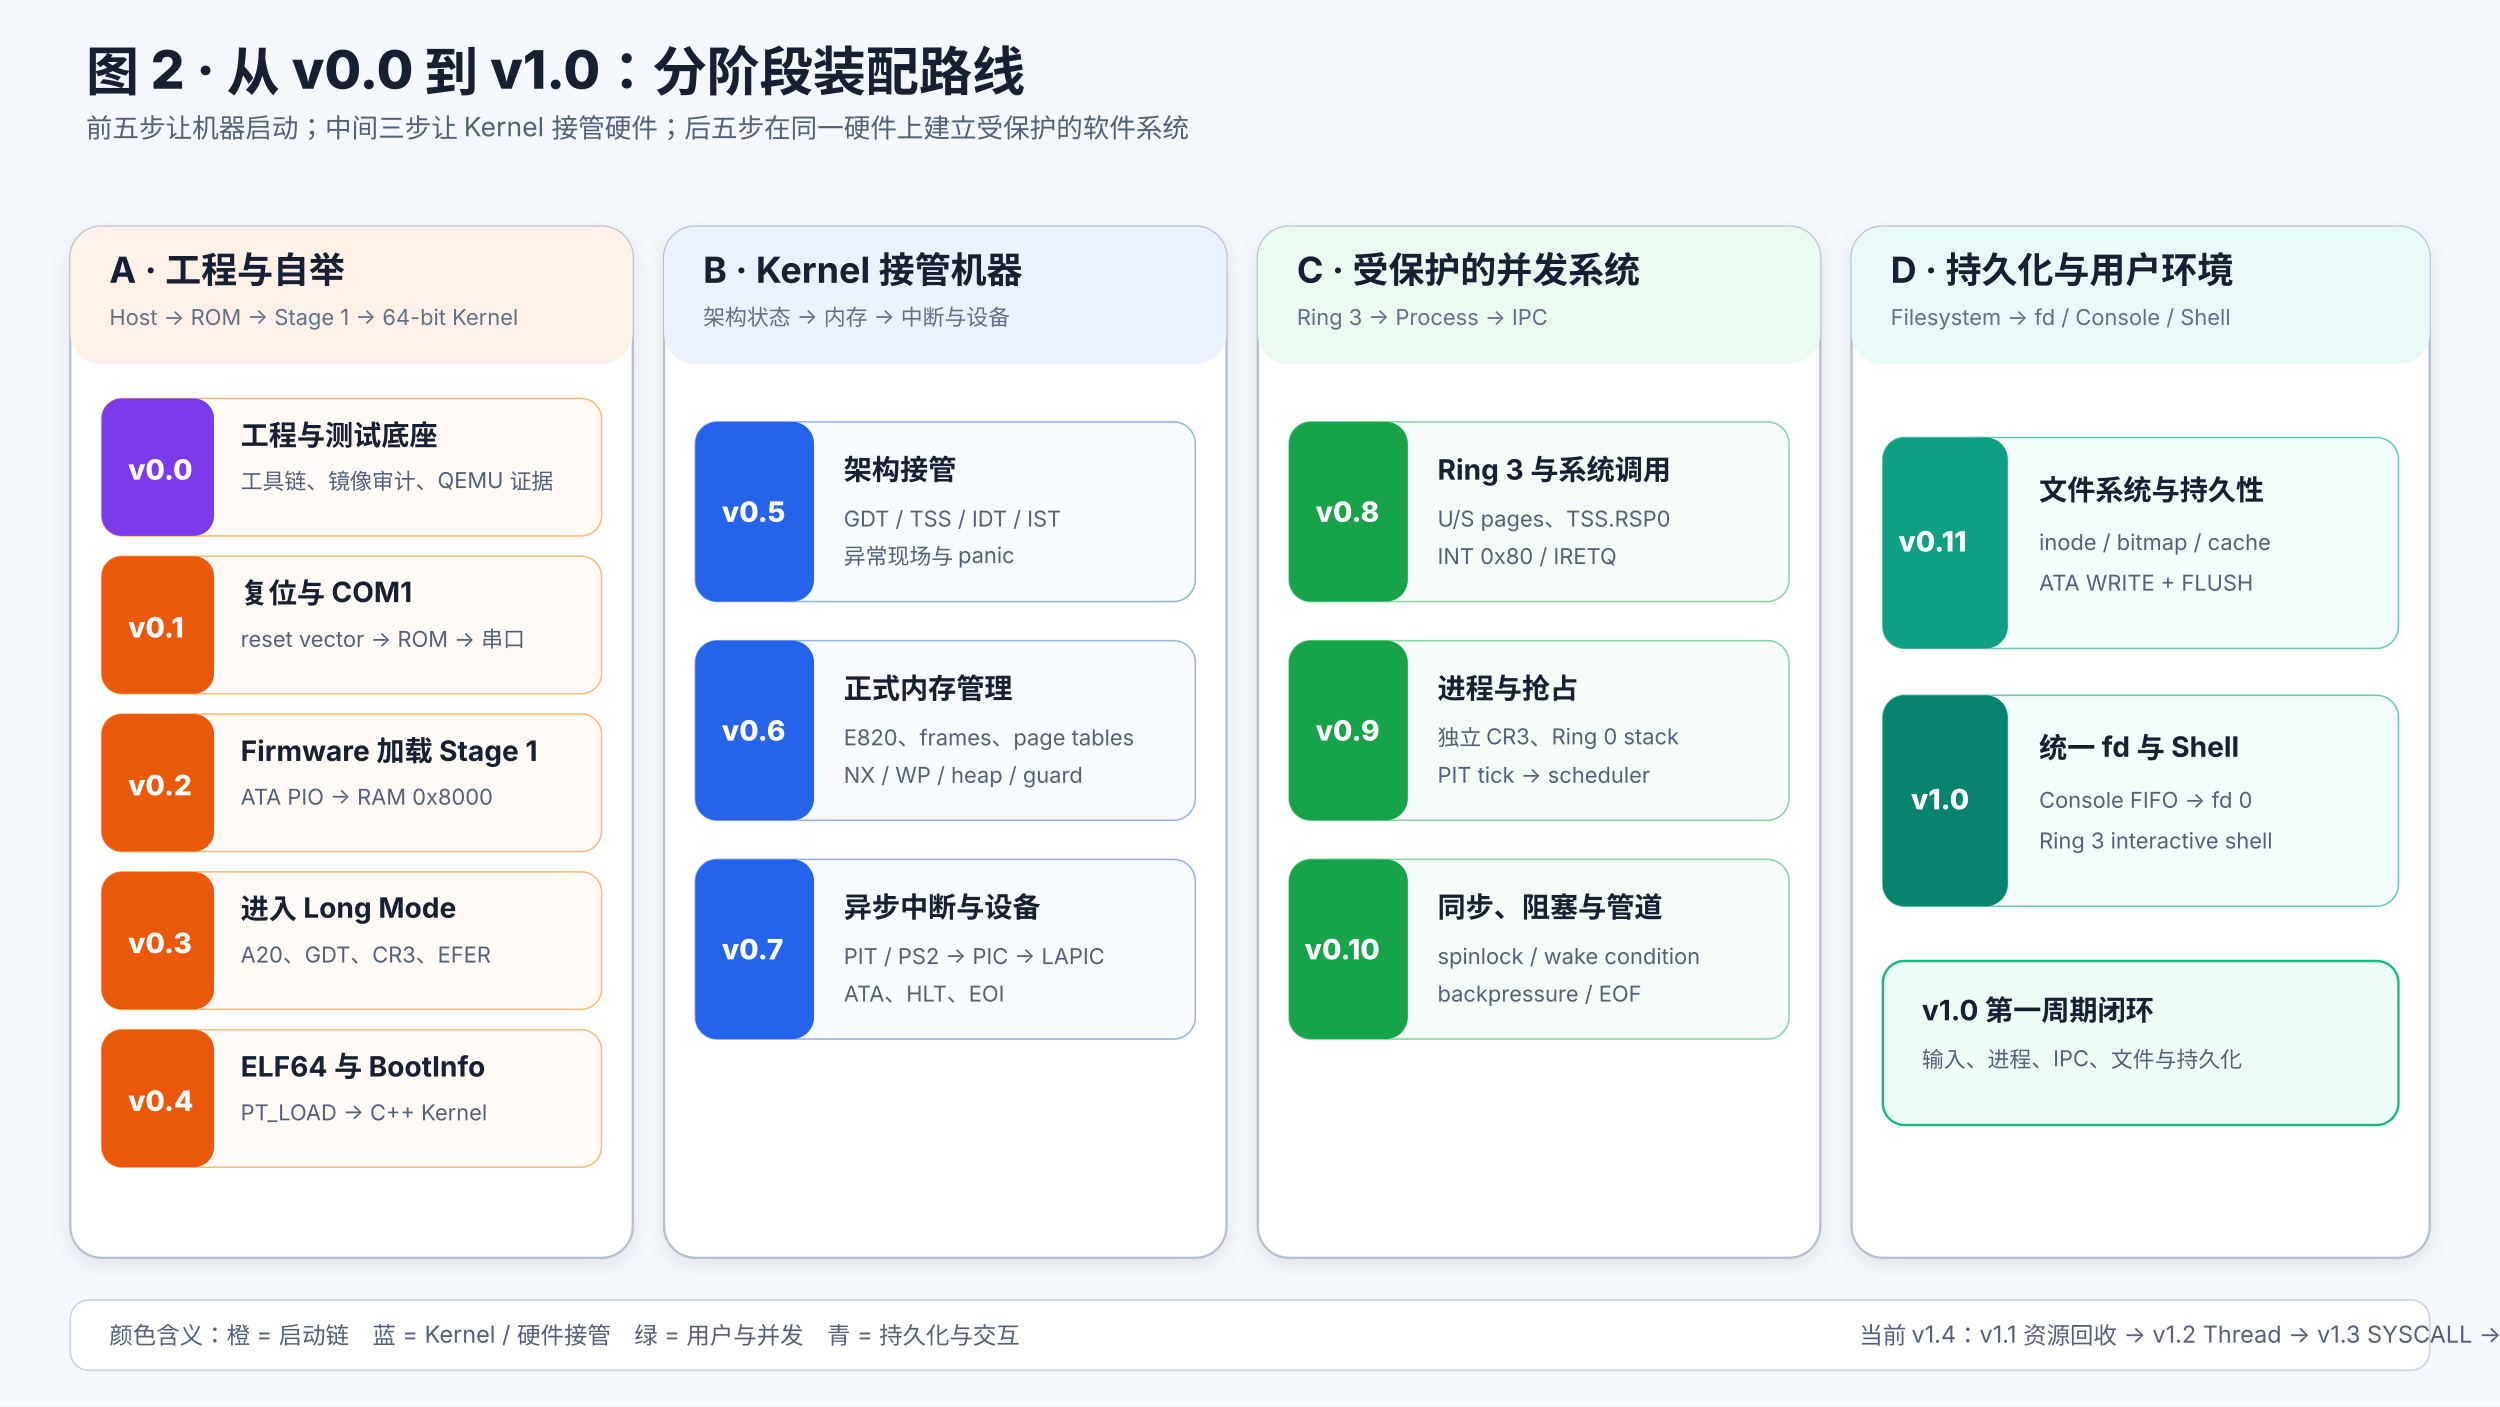
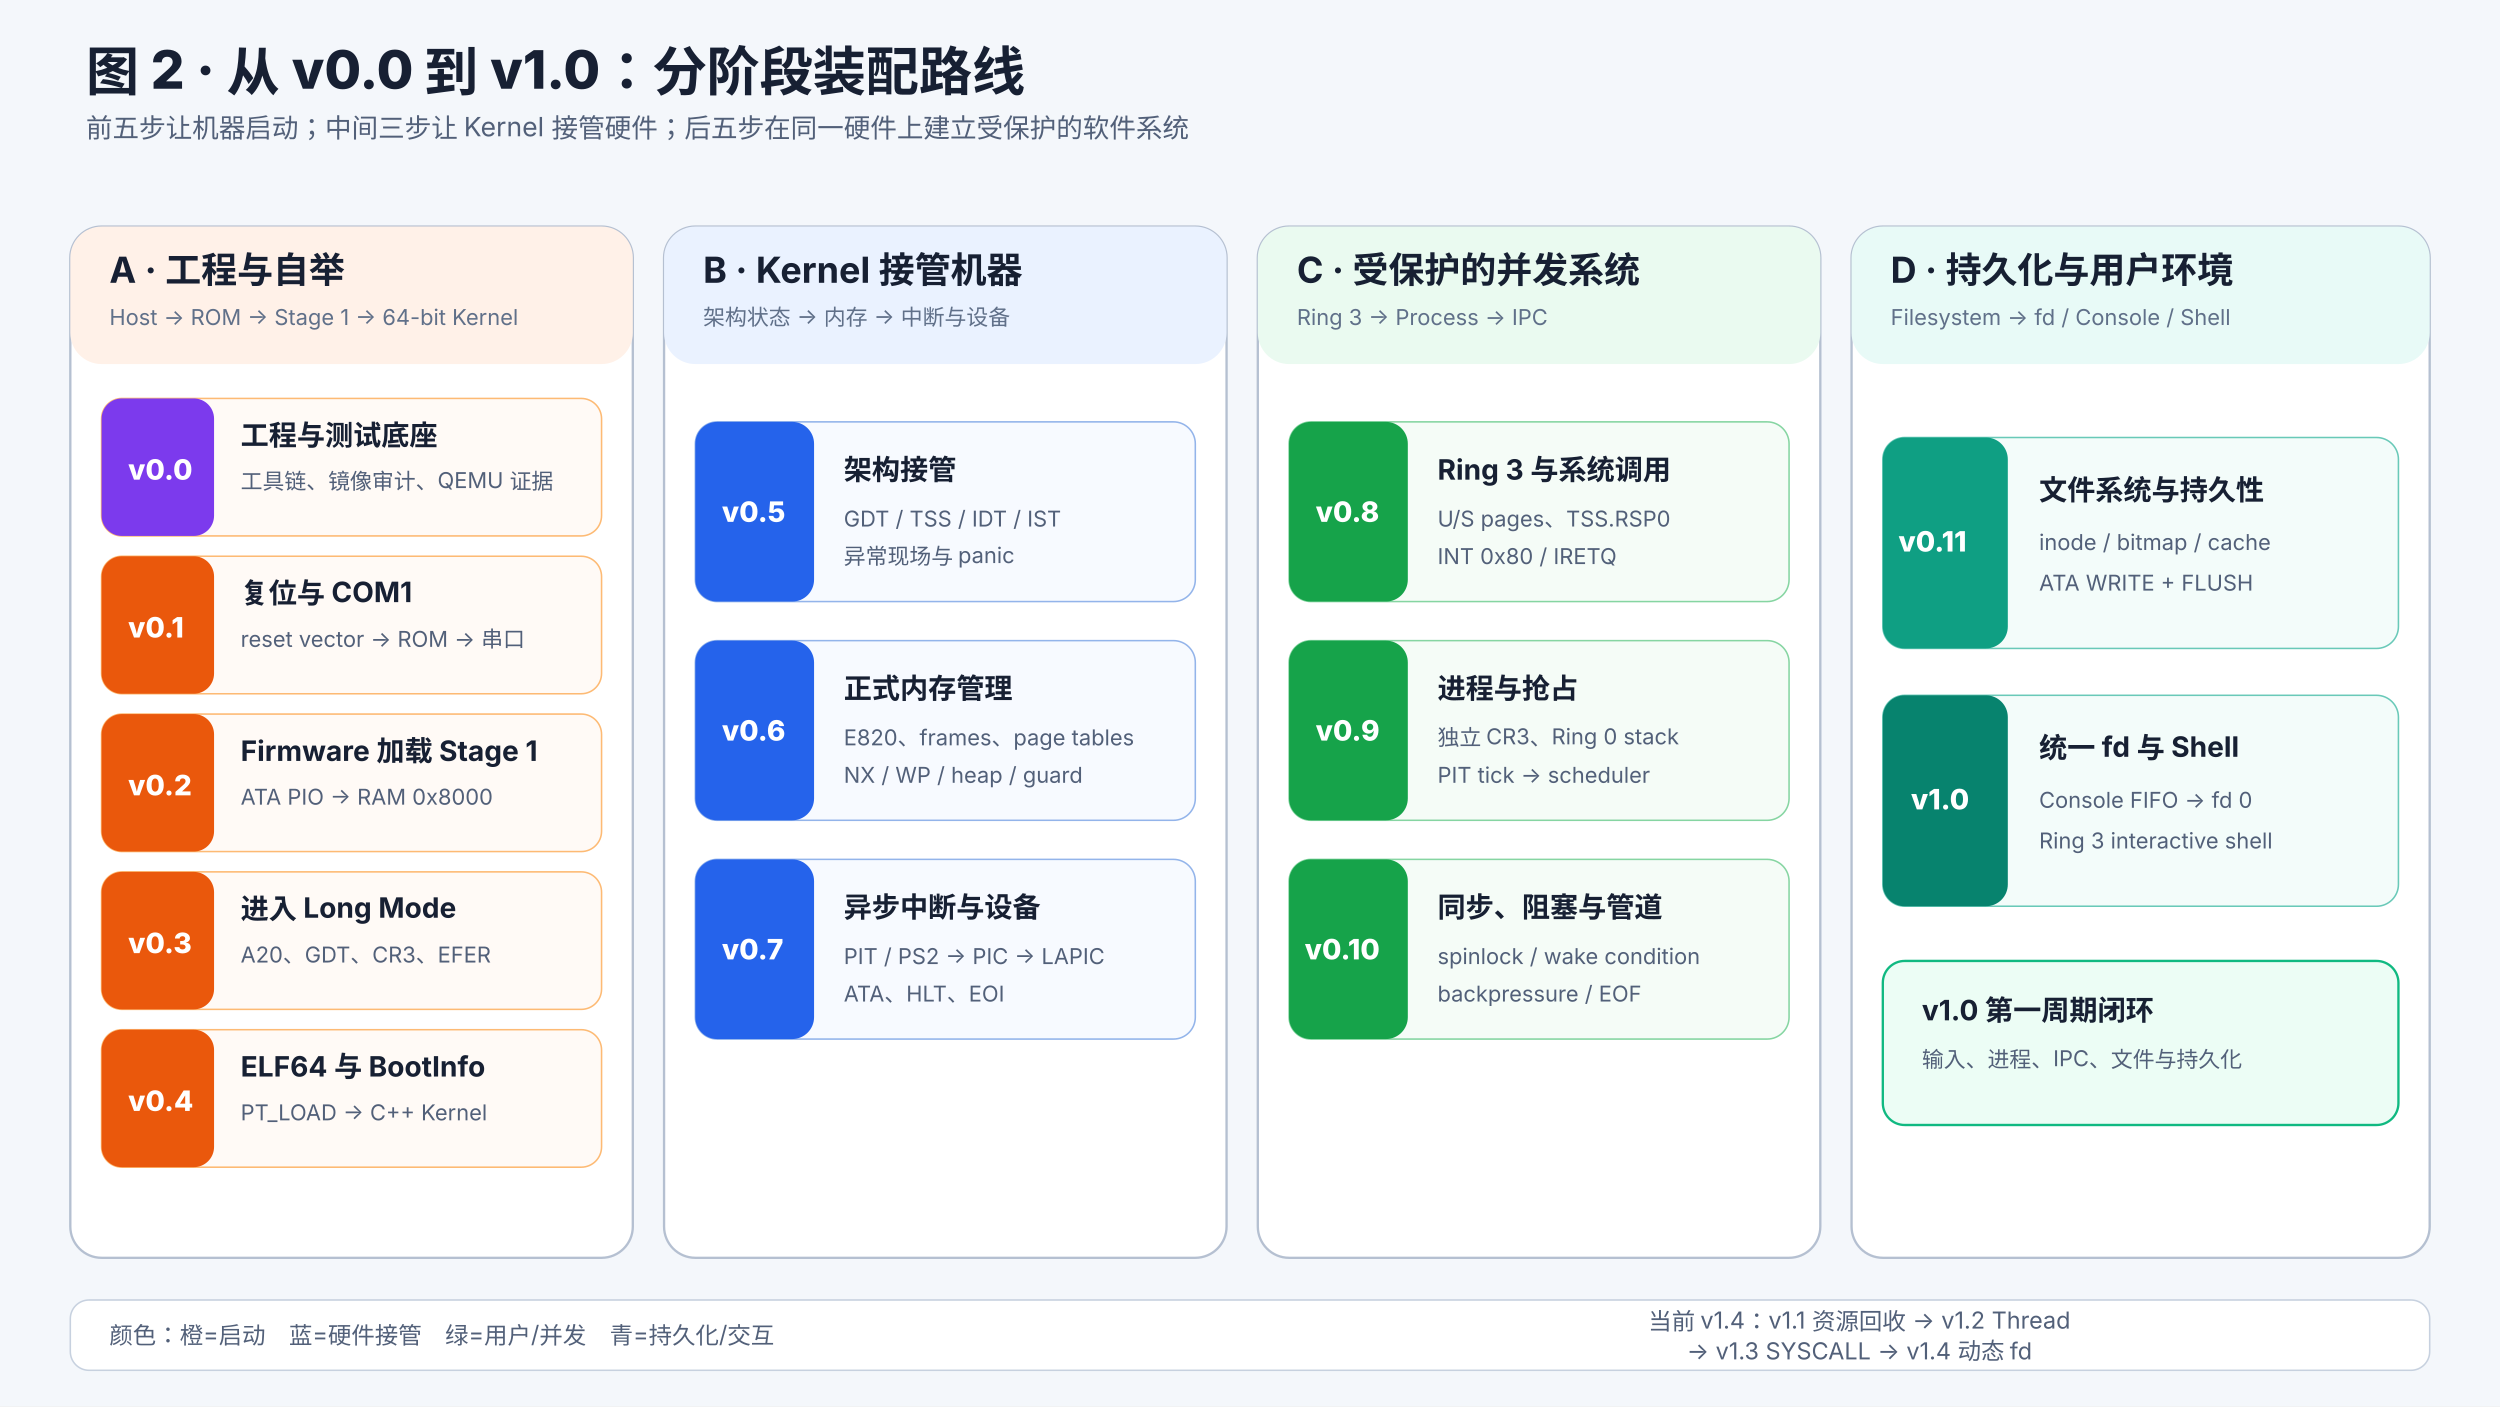
<svg xmlns="http://www.w3.org/2000/svg" width="1600" height="900" viewBox="0 0 1600 900" role="img" aria-labelledby="title description">
  <defs>
-     <filter id="shadow" x="-20%" y="-20%" width="140%" height="150%">
-       <feDropShadow dx="0" dy="4" stdDeviation="6" flood-color="#0f172a" flood-opacity="0.08" />
-     </filter>
    <style>
      text { font-family: Inter, "Noto Sans SC", "Microsoft YaHei", sans-serif;
             fill: #172033; }
      .title { font-size: 34px; font-weight: 760; }
      .subtitle { font-size: 17px; fill: #526079; }
      .phase { font-size: 23px; font-weight: 750; }
      .phase-sub { font-size: 14px; fill: #607089; }
      .version { font-size: 18px; font-weight: 780; fill: #ffffff; }
      .card-title { font-size: 18px; font-weight: 720; }
      .body { font-size: 14px; fill: #526079; }
      .footer { font-size: 15px; fill: #526079; }
      .phase-panel { fill: #ffffff; stroke: #b5c0d1; stroke-width: 1.5; }
    </style>
  </defs>
  <rect width="1600" height="900" fill="#f4f7fb" />
  <text x="55" y="58" class="title">图 2 · 从 v0.0 到 v1.0：分阶段装配路线</text>
  <text x="55" y="88" class="subtitle">
    前五步让机器启动；中间三步让 Kernel 接管硬件；后五步在同一硬件上建立受保护的软件系统
  </text>
-   <rect x="45" y="145" width="360" height="660" rx="20" class="phase-panel" filter="url(#shadow)" />
-   <rect x="425" y="145" width="360" height="660" rx="20" class="phase-panel" filter="url(#shadow)" />
-   <rect x="805" y="145" width="360" height="660" rx="20" class="phase-panel" filter="url(#shadow)" />
-   <rect x="1185" y="145" width="370" height="660" rx="20" class="phase-panel" filter="url(#shadow)" />
+   <rect x="45" y="145" width="360" height="660" rx="20" class="phase-panel" />
+   <rect x="425" y="145" width="360" height="660" rx="20" class="phase-panel" />
+   <rect x="805" y="145" width="360" height="660" rx="20" class="phase-panel" />
+   <rect x="1185" y="145" width="370" height="660" rx="20" class="phase-panel" />
  <rect x="45" y="145" width="360" height="88" rx="20" fill="#fff1e8" />
  <text x="70" y="181" class="phase">A · 工程与自举</text>
  <text x="70" y="208" class="phase-sub">Host → ROM → Stage 1 → 64-bit Kernel</text>
  <rect x="425" y="145" width="360" height="88" rx="20" fill="#eaf2ff" />
  <text x="450" y="181" class="phase">B · Kernel 接管机器</text>
  <text x="450" y="208" class="phase-sub">架构状态 → 内存 → 中断与设备</text>
  <rect x="805" y="145" width="360" height="88" rx="20" fill="#eafaf0" />
  <text x="830" y="181" class="phase">C · 受保护的并发系统</text>
  <text x="830" y="208" class="phase-sub">Ring 3 → Process → IPC</text>
  <rect x="1185" y="145" width="370" height="88" rx="20" fill="#e8faf7" />
  <text x="1210" y="181" class="phase">D · 持久化与用户环境</text>
  <text x="1210" y="208" class="phase-sub">Filesystem → fd / Console / Shell</text>
  <g>
    <rect x="65" y="255" width="320" height="88" rx="13" fill="#fffaf6" stroke="#fdba74" />
    <rect x="65" y="255" width="72" height="88" rx="13" fill="#7c3aed" />
    <text x="82" y="307" class="version">v0.0</text>
    <text x="154" y="285" class="card-title">工程与测试底座</text>
    <text x="154" y="313" class="body">工具链、镜像审计、QEMU 证据</text>
    <rect x="65" y="356" width="320" height="88" rx="13" fill="#fffaf6" stroke="#fdba74" />
    <rect x="65" y="356" width="72" height="88" rx="13" fill="#ea580c" />
    <text x="82" y="408" class="version">v0.1</text>
    <text x="154" y="386" class="card-title">复位与 COM1</text>
    <text x="154" y="414" class="body">reset vector → ROM → 串口</text>
    <rect x="65" y="457" width="320" height="88" rx="13" fill="#fffaf6" stroke="#fdba74" />
    <rect x="65" y="457" width="72" height="88" rx="13" fill="#ea580c" />
    <text x="82" y="509" class="version">v0.2</text>
    <text x="154" y="487" class="card-title">Firmware 加载 Stage 1</text>
    <text x="154" y="515" class="body">ATA PIO → RAM 0x8000</text>
    <rect x="65" y="558" width="320" height="88" rx="13" fill="#fffaf6" stroke="#fdba74" />
    <rect x="65" y="558" width="72" height="88" rx="13" fill="#ea580c" />
    <text x="82" y="610" class="version">v0.3</text>
    <text x="154" y="588" class="card-title">进入 Long Mode</text>
    <text x="154" y="616" class="body">A20、GDT、CR3、EFER</text>
    <rect x="65" y="659" width="320" height="88" rx="13" fill="#fffaf6" stroke="#fdba74" />
    <rect x="65" y="659" width="72" height="88" rx="13" fill="#ea580c" />
    <text x="82" y="711" class="version">v0.4</text>
    <text x="154" y="689" class="card-title">ELF64 与 BootInfo</text>
    <text x="154" y="717" class="body">PT_LOAD → C++ Kernel</text>
  </g>
  <g>
    <rect x="445" y="270" width="320" height="115" rx="14" fill="#f7faff" stroke="#93b4ea" />
    <rect x="445" y="270" width="76" height="115" rx="14" fill="#2563eb" />
    <text x="462" y="334" class="version">v0.5</text>
    <text x="540" y="307" class="card-title">架构接管</text>
    <text x="540" y="337" class="body">GDT / TSS / IDT / IST</text>
    <text x="540" y="361" class="body">异常现场与 panic</text>
    <rect x="445" y="410" width="320" height="115" rx="14" fill="#f7faff" stroke="#93b4ea" />
    <rect x="445" y="410" width="76" height="115" rx="14" fill="#2563eb" />
    <text x="462" y="474" class="version">v0.6</text>
    <text x="540" y="447" class="card-title">正式内存管理</text>
    <text x="540" y="477" class="body">E820、frames、page tables</text>
    <text x="540" y="501" class="body">NX / WP / heap / guard</text>
    <rect x="445" y="550" width="320" height="115" rx="14" fill="#f7faff" stroke="#93b4ea" />
    <rect x="445" y="550" width="76" height="115" rx="14" fill="#2563eb" />
    <text x="462" y="614" class="version">v0.7</text>
    <text x="540" y="587" class="card-title">异步中断与设备</text>
    <text x="540" y="617" class="body">PIT / PS2 → PIC → LAPIC</text>
    <text x="540" y="641" class="body">ATA、HLT、EOI</text>
  </g>
  <g>
    <rect x="825" y="270" width="320" height="115" rx="14" fill="#f5fcf7" stroke="#86d5a2" />
    <rect x="825" y="270" width="76" height="115" rx="14" fill="#16a34a" />
    <text x="842" y="334" class="version">v0.8</text>
    <text x="920" y="307" class="card-title">Ring 3 与系统调用</text>
    <text x="920" y="337" class="body">U/S pages、TSS.RSP0</text>
    <text x="920" y="361" class="body">INT 0x80 / IRETQ</text>
    <rect x="825" y="410" width="320" height="115" rx="14" fill="#f5fcf7" stroke="#86d5a2" />
    <rect x="825" y="410" width="76" height="115" rx="14" fill="#16a34a" />
    <text x="842" y="474" class="version">v0.9</text>
    <text x="920" y="447" class="card-title">进程与抢占</text>
    <text x="920" y="477" class="body">独立 CR3、Ring 0 stack</text>
    <text x="920" y="501" class="body">PIT tick → scheduler</text>
    <rect x="825" y="550" width="320" height="115" rx="14" fill="#f5fcf7" stroke="#86d5a2" />
    <rect x="825" y="550" width="76" height="115" rx="14" fill="#16a34a" />
    <text x="835" y="614" class="version">v0.10</text>
    <text x="920" y="587" class="card-title">同步、阻塞与管道</text>
    <text x="920" y="617" class="body">spinlock / wake condition</text>
    <text x="920" y="641" class="body">backpressure / EOF</text>
  </g>
  <g>
    <rect x="1205" y="280" width="330" height="135" rx="14" fill="#f3fcfa" stroke="#69c9b8" />
    <rect x="1205" y="280" width="80" height="135" rx="14" fill="#0f9f83" />
    <text x="1215" y="353" class="version">v0.11</text>
    <text x="1305" y="320" class="card-title">文件系统与持久性</text>
    <text x="1305" y="352" class="body">inode / bitmap / cache</text>
    <text x="1305" y="378" class="body">ATA WRITE + FLUSH</text>
    <rect x="1205" y="445" width="330" height="135" rx="14" fill="#f3fcfa" stroke="#69c9b8" />
    <rect x="1205" y="445" width="80" height="135" rx="14" fill="#07836e" />
    <text x="1223" y="518" class="version">v1.0</text>
    <text x="1305" y="485" class="card-title">统一 fd 与 Shell</text>
    <text x="1305" y="517" class="body">Console FIFO → fd 0</text>
    <text x="1305" y="543" class="body">Ring 3 interactive shell</text>
    <rect x="1205" y="615" width="330" height="105" rx="14" fill="#ecfdf5" stroke="#10b981" stroke-width="1.5" />
    <text x="1230" y="653" class="card-title">v1.0 第一周期闭环</text>
    <text x="1230" y="683" class="body">输入、进程、IPC、文件与持久化</text>
  </g>
  <rect x="45" y="832" width="1510" height="45" rx="12" fill="#ffffff" stroke="#c7d1df" />
  <text x="70" y="860" class="footer">
-     颜色含义：橙 = 启动链　蓝 = Kernel / 硬件接管　绿 = 用户与并发　青 = 持久化与交互
+     颜色：橙=启动　蓝=硬件接管　绿=用户/并发　青=持久化/交互
  </text>
-   <text x="1190" y="860" class="footer">当前 v1.4：v1.1 资源回收 → v1.2 Thread → v1.3 SYSCALL → v1.4 动态 fd</text>
+   <text x="1190" y="851" class="footer" text-anchor="middle">
+     当前 v1.4：v1.1 资源回收 → v1.2 Thread
+   </text>
+   <text x="1190" y="870" class="footer" text-anchor="middle">
+     → v1.3 SYSCALL → v1.4 动态 fd
+   </text>
</svg>
